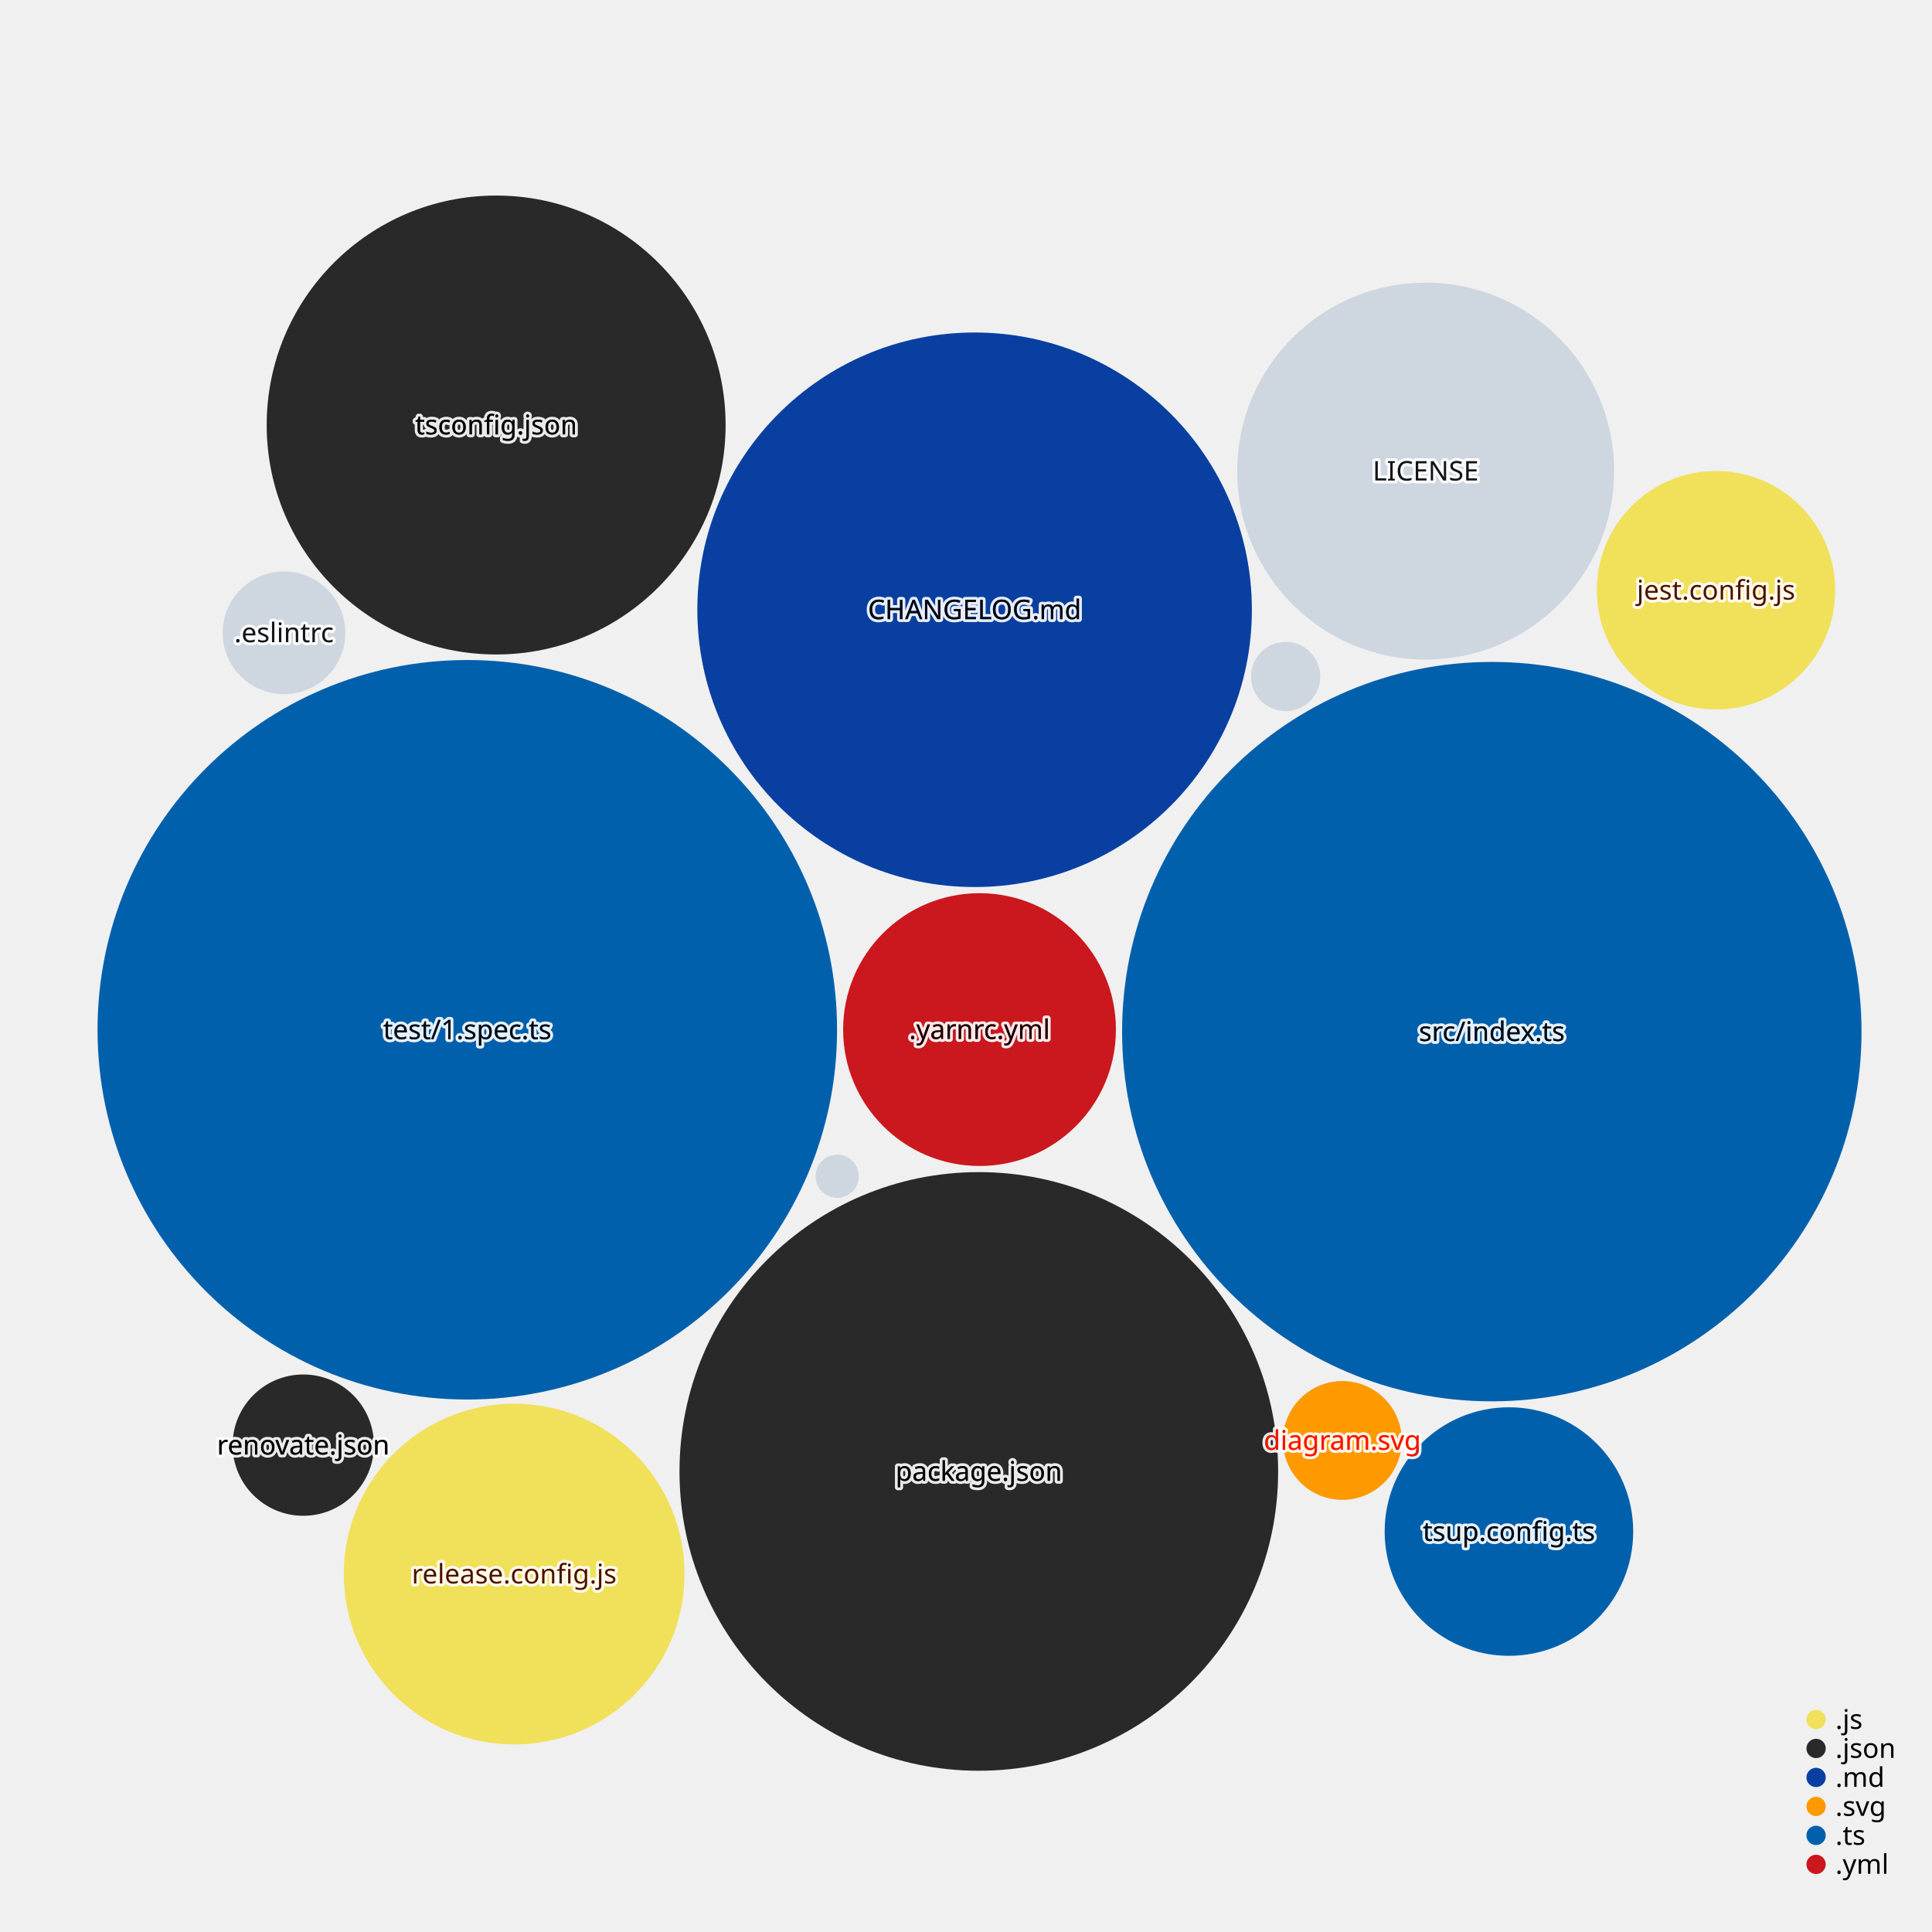
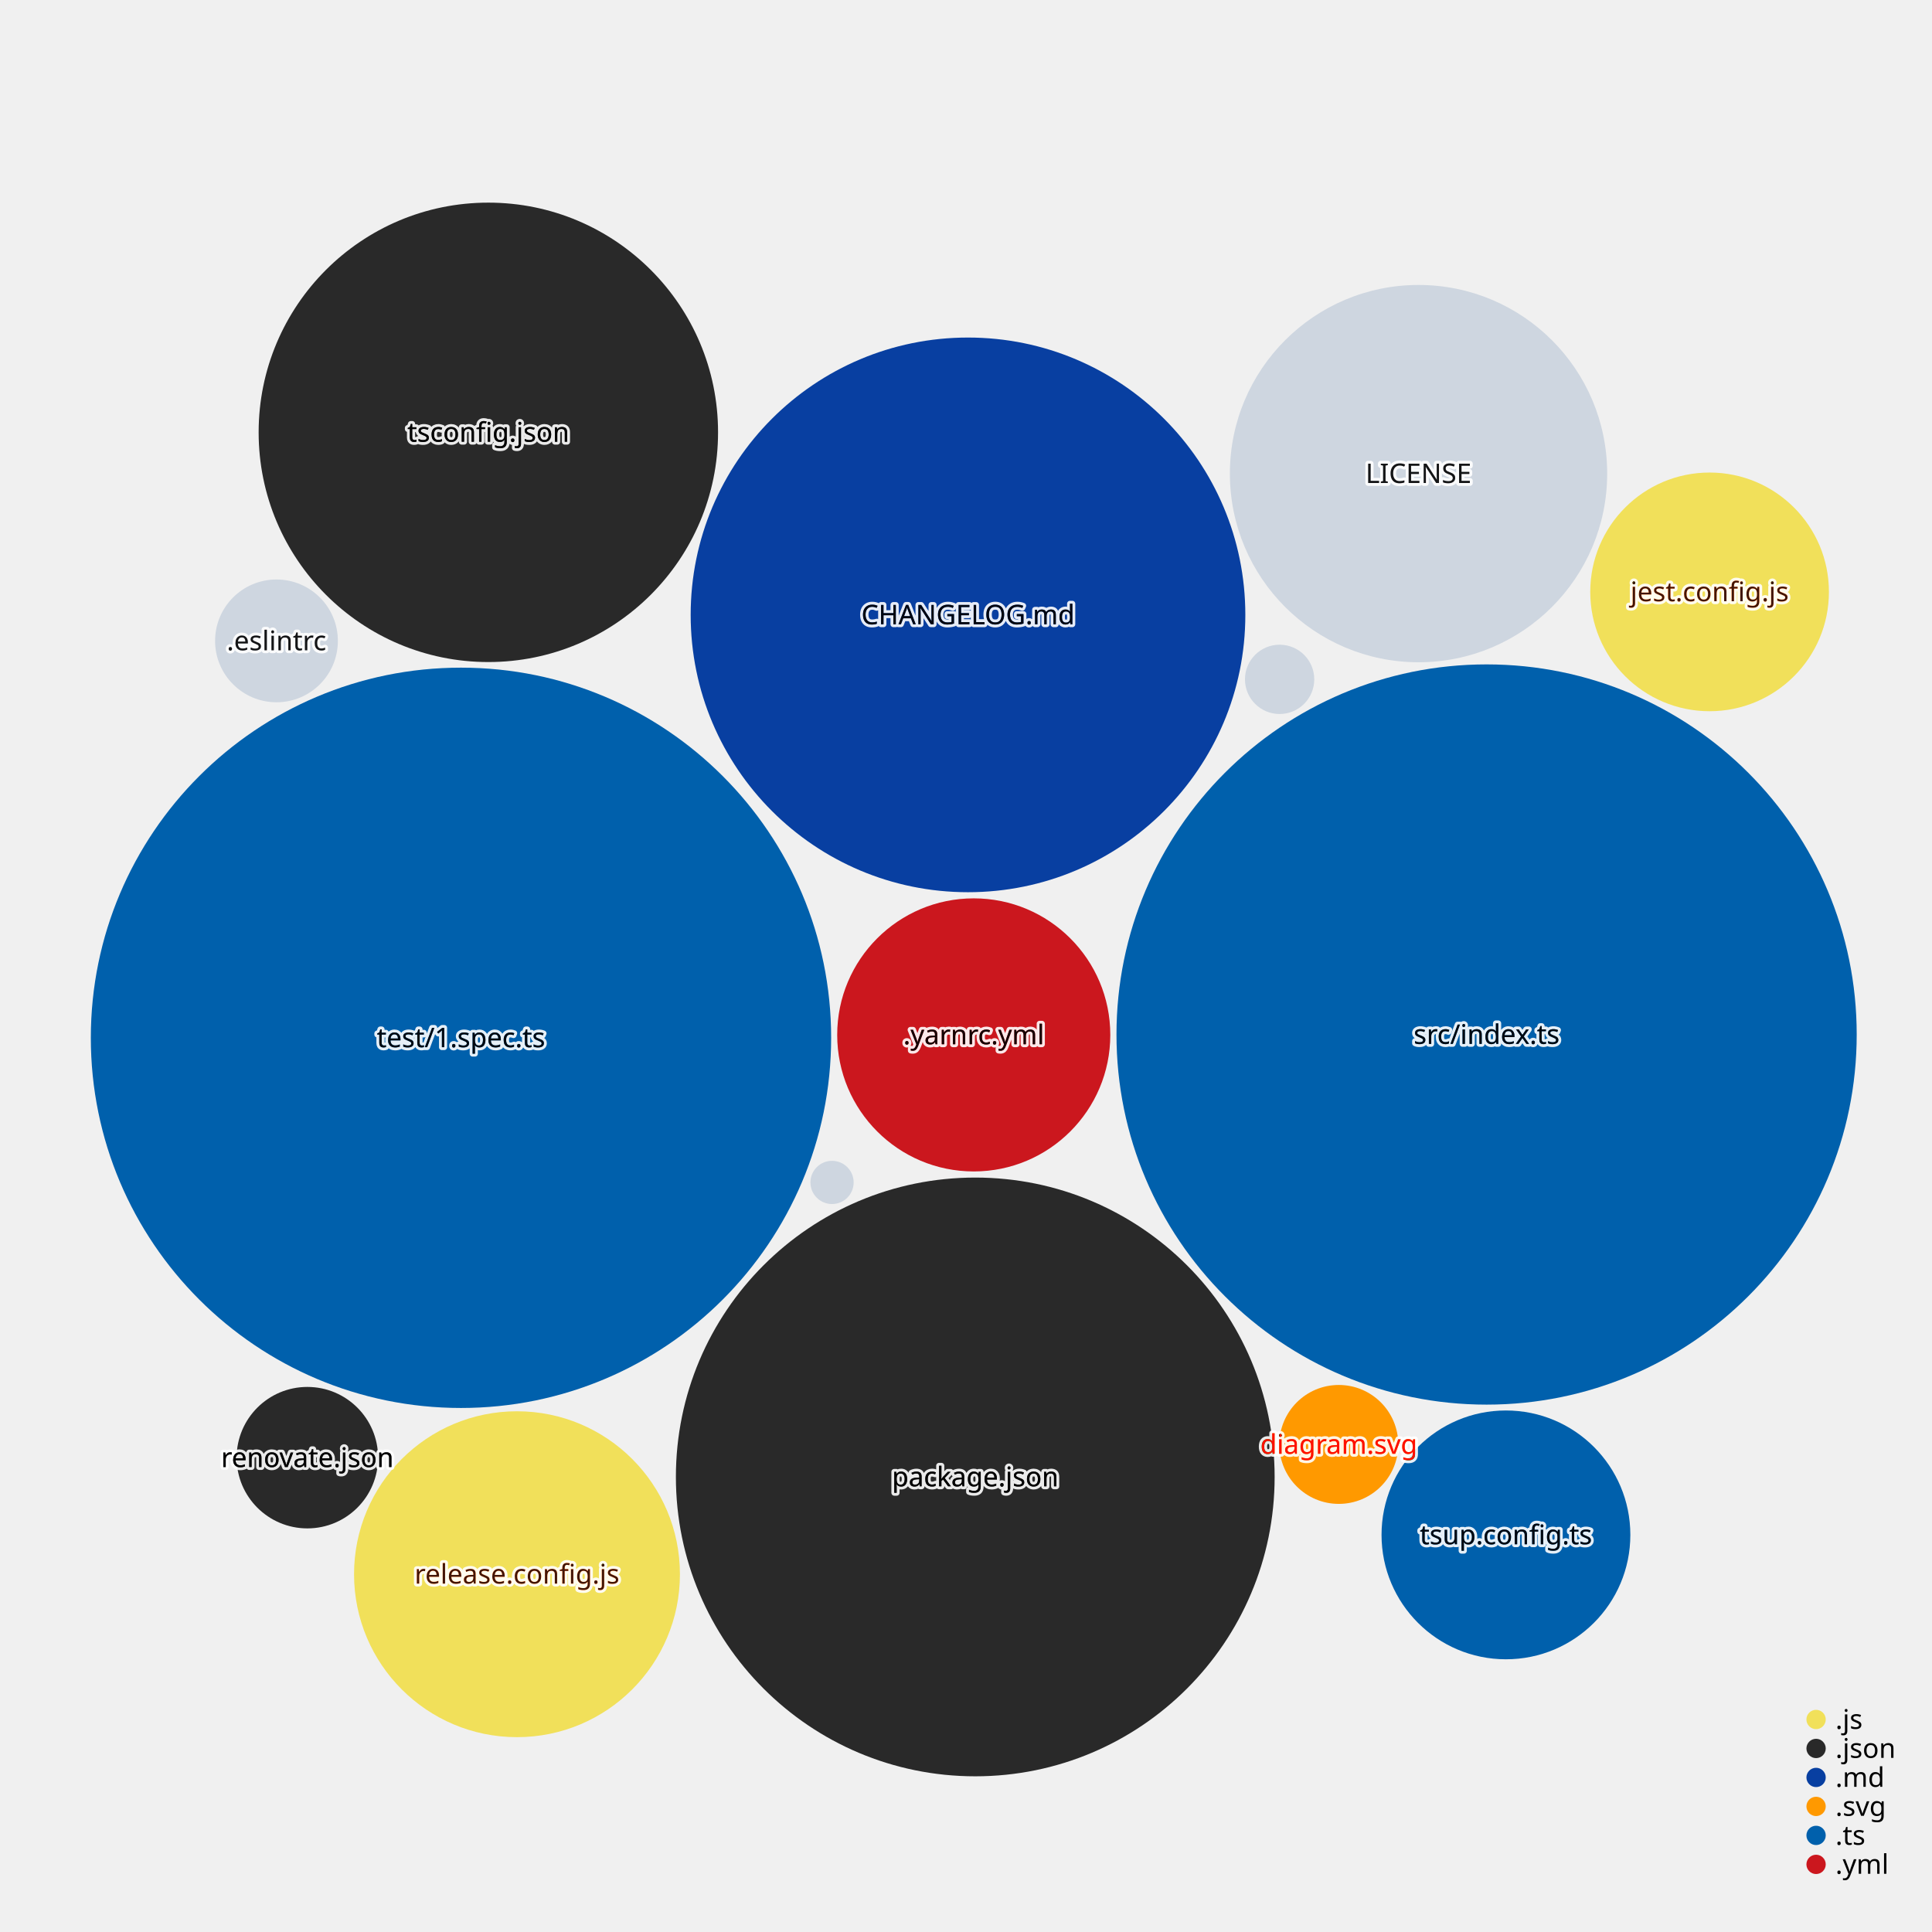
<svg xmlns="http://www.w3.org/2000/svg" width="1000" height="1000" style="background:white;font-family:sans-serif;overflow:visible">
  <defs>
    <filter id="glow" x="-50%" y="-50%" width="200%" height="200%">
      <feGaussianBlur stdDeviation="4" result="coloredBlur" />
      <feMerge>
        <feMergeNode in="coloredBlur" />
        <feMergeNode in="SourceGraphic" />
      </feMerge>
    </filter>
  </defs>
-   <g style="fill:#0060ac;transition:transform 0s ease-out, fill 0.1s ease-out" transform="translate(241.8762, 533.0054)">
-     <circle style="transition:all 0.5s ease-out" r="191.384" stroke-width="0" stroke="#374151" />
+   <g style="fill:#0060ac;transition:transform 0s ease-out, fill 0.1s ease-out" transform="translate(238.6053, 537.1735)">
+     <circle style="transition:all 0.5s ease-out" r="191.594" stroke-width="0" stroke="#374151" />
  </g>
-   <g style="fill:#0060ac;transition:transform 0s ease-out, fill 0.1s ease-out" transform="translate(772.158, 533.9724)">
-     <circle style="transition:all 0.5s ease-out" r="191.361" stroke-width="0" stroke="#374151" />
+   <g style="fill:#0060ac;transition:transform 0s ease-out, fill 0.1s ease-out" transform="translate(769.4582, 535.4625)">
+     <circle style="transition:all 0.5s ease-out" r="191.57" stroke-width="0" stroke="#374151" />
  </g>
-   <g style="fill:#292929;transition:transform 0s ease-out, fill 0.1s ease-out" transform="translate(506.6332, 761.6111)">
-     <circle style="transition:all 0.5s ease-out" r="154.928" stroke-width="0" stroke="#374151" />
+   <g style="fill:#292929;transition:transform 0s ease-out, fill 0.1s ease-out" transform="translate(504.7959, 764.4612)">
+     <circle style="transition:all 0.5s ease-out" r="154.953" stroke-width="0" stroke="#374151" />
  </g>
-   <g style="fill:#083fa1;transition:transform 0s ease-out, fill 0.1s ease-out" transform="translate(504.4575, 315.6164)">
-     <circle style="transition:all 0.5s ease-out" r="143.515" stroke-width="0" stroke="#374151" />
+   <g style="fill:#083fa1;transition:transform 0s ease-out, fill 0.1s ease-out" transform="translate(501.0366, 318.2606)">
+     <circle style="transition:all 0.5s ease-out" r="143.547" stroke-width="0" stroke="#374151" />
  </g>
-   <g style="fill:#292929;transition:transform 0s ease-out, fill 0.1s ease-out" transform="translate(256.8026, 219.9859)">
-     <circle style="transition:all 0.5s ease-out" r="118.767" stroke-width="0" stroke="#374151" />
+   <g style="fill:#292929;transition:transform 0s ease-out, fill 0.1s ease-out" transform="translate(252.7676, 223.7785)">
+     <circle style="transition:all 0.5s ease-out" r="118.896" stroke-width="0" stroke="#374151" />
  </g>
-   <g style="fill:#CED6E0;transition:transform 0s ease-out, fill 0.1s ease-out" transform="translate(737.9233, 243.8468)">
-     <circle style="transition:all 0.5s ease-out" r="97.538" stroke-width="0" stroke="#374151" />
+   <g style="fill:#CED6E0;transition:transform 0s ease-out, fill 0.1s ease-out" transform="translate(734.228, 245.1379)">
+     <circle style="transition:all 0.5s ease-out" r="97.645" stroke-width="0" stroke="#374151" />
  </g>
-   <g style="fill:#f1e05a;transition:transform 0s ease-out, fill 0.1s ease-out" transform="translate(266.1305, 814.7381)">
-     <circle style="transition:all 0.5s ease-out" r="88.176" stroke-width="0" stroke="#374151" />
+   <g style="fill:#f1e05a;transition:transform 0s ease-out, fill 0.1s ease-out" transform="translate(267.5927, 814.8113)">
+     <circle style="transition:all 0.5s ease-out" r="84.338" stroke-width="0" stroke="#374151" />
  </g>
-   <g style="fill:#cb171e;transition:transform 0s ease-out, fill 0.1s ease-out" transform="translate(507.0008, 532.9137)">
-     <circle style="transition:all 0.5s ease-out" r="70.599" stroke-width="0" stroke="#374151" />
+   <g style="fill:#cb171e;transition:transform 0s ease-out, fill 0.1s ease-out" transform="translate(504.0125, 535.6621)">
+     <circle style="transition:all 0.5s ease-out" r="70.676" stroke-width="0" stroke="#374151" />
  </g>
-   <g style="fill:#0060ac;transition:transform 0s ease-out, fill 0.1s ease-out" transform="translate(781.0212, 792.726)">
-     <circle style="transition:all 0.5s ease-out" r="64.321" stroke-width="0" stroke="#374151" />
+   <g style="fill:#0060ac;transition:transform 0s ease-out, fill 0.1s ease-out" transform="translate(779.4727, 794.4533)">
+     <circle style="transition:all 0.5s ease-out" r="64.391" stroke-width="0" stroke="#374151" />
  </g>
-   <g style="fill:#f1e05a;transition:transform 0s ease-out, fill 0.1s ease-out" transform="translate(888.2106, 305.4969)">
-     <circle style="transition:all 0.5s ease-out" r="61.703" stroke-width="0" stroke="#374151" />
+   <g style="fill:#f1e05a;transition:transform 0s ease-out, fill 0.1s ease-out" transform="translate(884.8791, 306.3574)">
+     <circle style="transition:all 0.5s ease-out" r="61.77" stroke-width="0" stroke="#374151" />
  </g>
-   <g style="fill:#292929;transition:transform 0s ease-out, fill 0.1s ease-out" transform="translate(156.9695, 747.998)">
-     <circle style="transition:all 0.5s ease-out" r="36.571" stroke-width="0" stroke="#374151" />
+   <g style="fill:#292929;transition:transform 0s ease-out, fill 0.1s ease-out" transform="translate(159.0875, 754.4827)">
+     <circle style="transition:all 0.5s ease-out" r="36.611" stroke-width="0" stroke="#374151" />
  </g>
-   <g style="fill:#CED6E0;transition:transform 0s ease-out, fill 0.1s ease-out" transform="translate(146.9885, 327.5365)">
-     <circle style="transition:all 0.5s ease-out" r="31.742" stroke-width="0" stroke="#374151" />
+   <g style="fill:#CED6E0;transition:transform 0s ease-out, fill 0.1s ease-out" transform="translate(143.1058, 331.7191)">
+     <circle style="transition:all 0.5s ease-out" r="31.776" stroke-width="0" stroke="#374151" />
  </g>
-   <g style="fill:#ff9900;transition:transform 0s ease-out, fill 0.1s ease-out" transform="translate(694.8095, 745.5746)">
-     <circle style="transition:all 0.5s ease-out" r="30.743" stroke-width="0" stroke="#374151" />
+   <g style="fill:#ff9900;transition:transform 0s ease-out, fill 0.1s ease-out" transform="translate(692.9626, 747.633)">
+     <circle style="transition:all 0.5s ease-out" r="30.776" stroke-width="0" stroke="#374151" />
  </g>
-   <g style="fill:#CED6E0;transition:transform 0s ease-out, fill 0.1s ease-out" transform="translate(665.4476, 350.1611)">
-     <circle style="transition:all 0.5s ease-out" r="17.916" stroke-width="0" stroke="#374151" />
+   <g style="fill:#CED6E0;transition:transform 0s ease-out, fill 0.1s ease-out" transform="translate(662.3257, 351.6333)">
+     <circle style="transition:all 0.5s ease-out" r="17.936" stroke-width="0" stroke="#374151" />
  </g>
-   <g style="fill:#CED6E0;transition:transform 0s ease-out, fill 0.1s ease-out" transform="translate(433.3155, 608.8268)">
-     <circle style="transition:all 0.5s ease-out" r="11.173" stroke-width="0" stroke="#374151" />
+   <g style="fill:#CED6E0;transition:transform 0s ease-out, fill 0.1s ease-out" transform="translate(430.6623, 612.026)">
+     <circle style="transition:all 0.5s ease-out" r="11.185" stroke-width="0" stroke="#374151" />
  </g>
-   <g style="fill:#0060ac;transition:transform 0s ease-out" transform="translate(241.8762, 533.0054)">
+   <g style="fill:#0060ac;transition:transform 0s ease-out" transform="translate(238.6053, 537.1735)">
    <text style="pointer-events:none;opacity:0.9;font-size:14px;font-weight:500;transition:all 0.5s ease-out" fill="#4B5563" text-anchor="middle" dominant-baseline="middle" stroke="white" stroke-width="3" stroke-linejoin="round">test/1.spec.ts</text>
    <text style="pointer-events:none;opacity:1;font-size:14px;font-weight:500;transition:all 0.5s ease-out" text-anchor="middle" dominant-baseline="middle">test/1.spec.ts</text>
    <text style="pointer-events:none;opacity:0.9;font-size:14px;font-weight:500;mix-blend-mode:color-burn;transition:all 0.5s ease-out" fill="#110101" text-anchor="middle" dominant-baseline="middle">test/1.spec.ts</text>
  </g>
-   <g style="fill:#0060ac;transition:transform 0s ease-out" transform="translate(772.158, 533.9724)">
+   <g style="fill:#0060ac;transition:transform 0s ease-out" transform="translate(769.4582, 535.4625)">
    <text style="pointer-events:none;opacity:0.9;font-size:14px;font-weight:500;transition:all 0.5s ease-out" fill="#4B5563" text-anchor="middle" dominant-baseline="middle" stroke="white" stroke-width="3" stroke-linejoin="round">src/index.ts</text>
    <text style="pointer-events:none;opacity:1;font-size:14px;font-weight:500;transition:all 0.5s ease-out" text-anchor="middle" dominant-baseline="middle">src/index.ts</text>
    <text style="pointer-events:none;opacity:0.9;font-size:14px;font-weight:500;mix-blend-mode:color-burn;transition:all 0.5s ease-out" fill="#110101" text-anchor="middle" dominant-baseline="middle">src/index.ts</text>
  </g>
-   <g style="fill:#292929;transition:transform 0s ease-out" transform="translate(506.6332, 761.6111)">
+   <g style="fill:#292929;transition:transform 0s ease-out" transform="translate(504.7959, 764.4612)">
    <text style="pointer-events:none;opacity:0.9;font-size:14px;font-weight:500;transition:all 0.5s ease-out" fill="#4B5563" text-anchor="middle" dominant-baseline="middle" stroke="white" stroke-width="3" stroke-linejoin="round">package.json</text>
    <text style="pointer-events:none;opacity:1;font-size:14px;font-weight:500;transition:all 0.5s ease-out" text-anchor="middle" dominant-baseline="middle">package.json</text>
    <text style="pointer-events:none;opacity:0.9;font-size:14px;font-weight:500;mix-blend-mode:color-burn;transition:all 0.5s ease-out" fill="#110101" text-anchor="middle" dominant-baseline="middle">package.json</text>
  </g>
-   <g style="fill:#083fa1;transition:transform 0s ease-out" transform="translate(504.4575, 315.6164)">
+   <g style="fill:#083fa1;transition:transform 0s ease-out" transform="translate(501.0366, 318.2606)">
    <text style="pointer-events:none;opacity:0.9;font-size:14px;font-weight:500;transition:all 0.5s ease-out" fill="#4B5563" text-anchor="middle" dominant-baseline="middle" stroke="white" stroke-width="3" stroke-linejoin="round">CHANGELOG.md</text>
    <text style="pointer-events:none;opacity:1;font-size:14px;font-weight:500;transition:all 0.5s ease-out" text-anchor="middle" dominant-baseline="middle">CHANGELOG.md</text>
    <text style="pointer-events:none;opacity:0.9;font-size:14px;font-weight:500;mix-blend-mode:color-burn;transition:all 0.5s ease-out" fill="#110101" text-anchor="middle" dominant-baseline="middle">CHANGELOG.md</text>
  </g>
-   <g style="fill:#292929;transition:transform 0s ease-out" transform="translate(256.8026, 219.9859)">
+   <g style="fill:#292929;transition:transform 0s ease-out" transform="translate(252.7676, 223.7785)">
    <text style="pointer-events:none;opacity:0.9;font-size:14px;font-weight:500;transition:all 0.5s ease-out" fill="#4B5563" text-anchor="middle" dominant-baseline="middle" stroke="white" stroke-width="3" stroke-linejoin="round">tsconfig.json</text>
    <text style="pointer-events:none;opacity:1;font-size:14px;font-weight:500;transition:all 0.5s ease-out" text-anchor="middle" dominant-baseline="middle">tsconfig.json</text>
    <text style="pointer-events:none;opacity:0.9;font-size:14px;font-weight:500;mix-blend-mode:color-burn;transition:all 0.5s ease-out" fill="#110101" text-anchor="middle" dominant-baseline="middle">tsconfig.json</text>
  </g>
-   <g style="fill:#CED6E0;transition:transform 0s ease-out" transform="translate(737.9233, 243.8468)">
+   <g style="fill:#CED6E0;transition:transform 0s ease-out" transform="translate(734.228, 245.1379)">
    <text style="pointer-events:none;opacity:0.9;font-size:14px;font-weight:500;transition:all 0.5s ease-out" fill="#4B5563" text-anchor="middle" dominant-baseline="middle" stroke="white" stroke-width="3" stroke-linejoin="round">LICENSE</text>
    <text style="pointer-events:none;opacity:1;font-size:14px;font-weight:500;transition:all 0.5s ease-out" text-anchor="middle" dominant-baseline="middle">LICENSE</text>
    <text style="pointer-events:none;opacity:0.9;font-size:14px;font-weight:500;mix-blend-mode:color-burn;transition:all 0.5s ease-out" fill="#110101" text-anchor="middle" dominant-baseline="middle">LICENSE</text>
  </g>
-   <g style="fill:#f1e05a;transition:transform 0s ease-out" transform="translate(266.1305, 814.7381)">
+   <g style="fill:#f1e05a;transition:transform 0s ease-out" transform="translate(267.5927, 814.8113)">
    <text style="pointer-events:none;opacity:0.9;font-size:14px;font-weight:500;transition:all 0.5s ease-out" fill="#4B5563" text-anchor="middle" dominant-baseline="middle" stroke="white" stroke-width="3" stroke-linejoin="round">release.config.js</text>
    <text style="pointer-events:none;opacity:1;font-size:14px;font-weight:500;transition:all 0.5s ease-out" text-anchor="middle" dominant-baseline="middle">release.config.js</text>
    <text style="pointer-events:none;opacity:0.9;font-size:14px;font-weight:500;mix-blend-mode:color-burn;transition:all 0.5s ease-out" fill="#110101" text-anchor="middle" dominant-baseline="middle">release.config.js</text>
  </g>
-   <g style="fill:#cb171e;transition:transform 0s ease-out" transform="translate(507.0008, 532.9137)">
+   <g style="fill:#cb171e;transition:transform 0s ease-out" transform="translate(504.0125, 535.6621)">
    <text style="pointer-events:none;opacity:0.9;font-size:14px;font-weight:500;transition:all 0.5s ease-out" fill="#4B5563" text-anchor="middle" dominant-baseline="middle" stroke="white" stroke-width="3" stroke-linejoin="round">.yarnrc.yml</text>
    <text style="pointer-events:none;opacity:1;font-size:14px;font-weight:500;transition:all 0.5s ease-out" text-anchor="middle" dominant-baseline="middle">.yarnrc.yml</text>
    <text style="pointer-events:none;opacity:0.9;font-size:14px;font-weight:500;mix-blend-mode:color-burn;transition:all 0.5s ease-out" fill="#110101" text-anchor="middle" dominant-baseline="middle">.yarnrc.yml</text>
  </g>
-   <g style="fill:#0060ac;transition:transform 0s ease-out" transform="translate(781.0212, 792.726)">
+   <g style="fill:#0060ac;transition:transform 0s ease-out" transform="translate(779.4727, 794.4533)">
    <text style="pointer-events:none;opacity:0.9;font-size:14px;font-weight:500;transition:all 0.5s ease-out" fill="#4B5563" text-anchor="middle" dominant-baseline="middle" stroke="white" stroke-width="3" stroke-linejoin="round">tsup.config.ts</text>
    <text style="pointer-events:none;opacity:1;font-size:14px;font-weight:500;transition:all 0.5s ease-out" text-anchor="middle" dominant-baseline="middle">tsup.config.ts</text>
    <text style="pointer-events:none;opacity:0.9;font-size:14px;font-weight:500;mix-blend-mode:color-burn;transition:all 0.5s ease-out" fill="#110101" text-anchor="middle" dominant-baseline="middle">tsup.config.ts</text>
  </g>
-   <g style="fill:#f1e05a;transition:transform 0s ease-out" transform="translate(888.2106, 305.4969)">
+   <g style="fill:#f1e05a;transition:transform 0s ease-out" transform="translate(884.8791, 306.3574)">
    <text style="pointer-events:none;opacity:0.9;font-size:14px;font-weight:500;transition:all 0.5s ease-out" fill="#4B5563" text-anchor="middle" dominant-baseline="middle" stroke="white" stroke-width="3" stroke-linejoin="round">jest.config.js</text>
    <text style="pointer-events:none;opacity:1;font-size:14px;font-weight:500;transition:all 0.5s ease-out" text-anchor="middle" dominant-baseline="middle">jest.config.js</text>
    <text style="pointer-events:none;opacity:0.9;font-size:14px;font-weight:500;mix-blend-mode:color-burn;transition:all 0.5s ease-out" fill="#110101" text-anchor="middle" dominant-baseline="middle">jest.config.js</text>
  </g>
-   <g style="fill:#292929;transition:transform 0s ease-out" transform="translate(156.9695, 747.998)">
+   <g style="fill:#292929;transition:transform 0s ease-out" transform="translate(159.0875, 754.4827)">
    <text style="pointer-events:none;opacity:0.9;font-size:14px;font-weight:500;transition:all 0.5s ease-out" fill="#4B5563" text-anchor="middle" dominant-baseline="middle" stroke="white" stroke-width="3" stroke-linejoin="round">renovate.json</text>
    <text style="pointer-events:none;opacity:1;font-size:14px;font-weight:500;transition:all 0.5s ease-out" text-anchor="middle" dominant-baseline="middle">renovate.json</text>
    <text style="pointer-events:none;opacity:0.9;font-size:14px;font-weight:500;mix-blend-mode:color-burn;transition:all 0.5s ease-out" fill="#110101" text-anchor="middle" dominant-baseline="middle">renovate.json</text>
  </g>
-   <g style="fill:#CED6E0;transition:transform 0s ease-out" transform="translate(146.9885, 327.5365)">
+   <g style="fill:#CED6E0;transition:transform 0s ease-out" transform="translate(143.1058, 331.7191)">
    <text style="pointer-events:none;opacity:0.9;font-size:14px;font-weight:500;transition:all 0.5s ease-out" fill="#4B5563" text-anchor="middle" dominant-baseline="middle" stroke="white" stroke-width="3" stroke-linejoin="round">.eslintrc</text>
    <text style="pointer-events:none;opacity:1;font-size:14px;font-weight:500;transition:all 0.5s ease-out" text-anchor="middle" dominant-baseline="middle">.eslintrc</text>
    <text style="pointer-events:none;opacity:0.9;font-size:14px;font-weight:500;mix-blend-mode:color-burn;transition:all 0.5s ease-out" fill="#110101" text-anchor="middle" dominant-baseline="middle">.eslintrc</text>
  </g>
-   <g style="fill:#ff9900;transition:transform 0s ease-out" transform="translate(694.8095, 745.5746)">
+   <g style="fill:#ff9900;transition:transform 0s ease-out" transform="translate(692.9626, 747.633)">
    <text style="pointer-events:none;opacity:0.9;font-size:14px;font-weight:500;transition:all 0.5s ease-out" fill="#4B5563" text-anchor="middle" dominant-baseline="middle" stroke="white" stroke-width="3" stroke-linejoin="round">diagram.svg</text>
    <text style="pointer-events:none;opacity:1;font-size:14px;font-weight:500;transition:all 0.5s ease-out" text-anchor="middle" dominant-baseline="middle">diagram.svg</text>
    <text style="pointer-events:none;opacity:0.9;font-size:14px;font-weight:500;mix-blend-mode:color-burn;transition:all 0.5s ease-out" fill="#110101" text-anchor="middle" dominant-baseline="middle">diagram.svg</text>
  </g>
  <g transform="translate(940, 890)">
    <g transform="translate(0, 0)">
      <circle r="5" fill="#f1e05a" />
      <text x="10" style="font-size:14px;font-weight:300" dominant-baseline="middle">.js</text>
    </g>
    <g transform="translate(0, 15)">
      <circle r="5" fill="#292929" />
      <text x="10" style="font-size:14px;font-weight:300" dominant-baseline="middle">.json</text>
    </g>
    <g transform="translate(0, 30)">
      <circle r="5" fill="#083fa1" />
      <text x="10" style="font-size:14px;font-weight:300" dominant-baseline="middle">.md</text>
    </g>
    <g transform="translate(0, 45)">
      <circle r="5" fill="#ff9900" />
      <text x="10" style="font-size:14px;font-weight:300" dominant-baseline="middle">.svg</text>
    </g>
    <g transform="translate(0, 60)">
      <circle r="5" fill="#0060ac" />
      <text x="10" style="font-size:14px;font-weight:300" dominant-baseline="middle">.ts</text>
    </g>
    <g transform="translate(0, 75)">
      <circle r="5" fill="#cb171e" />
      <text x="10" style="font-size:14px;font-weight:300" dominant-baseline="middle">.yml</text>
    </g>
    <g fill="#9CA3AF" style="font-weight:300;font-style:italic;font-size:12px">each dot sized by file size</g>
  </g>
</svg>
